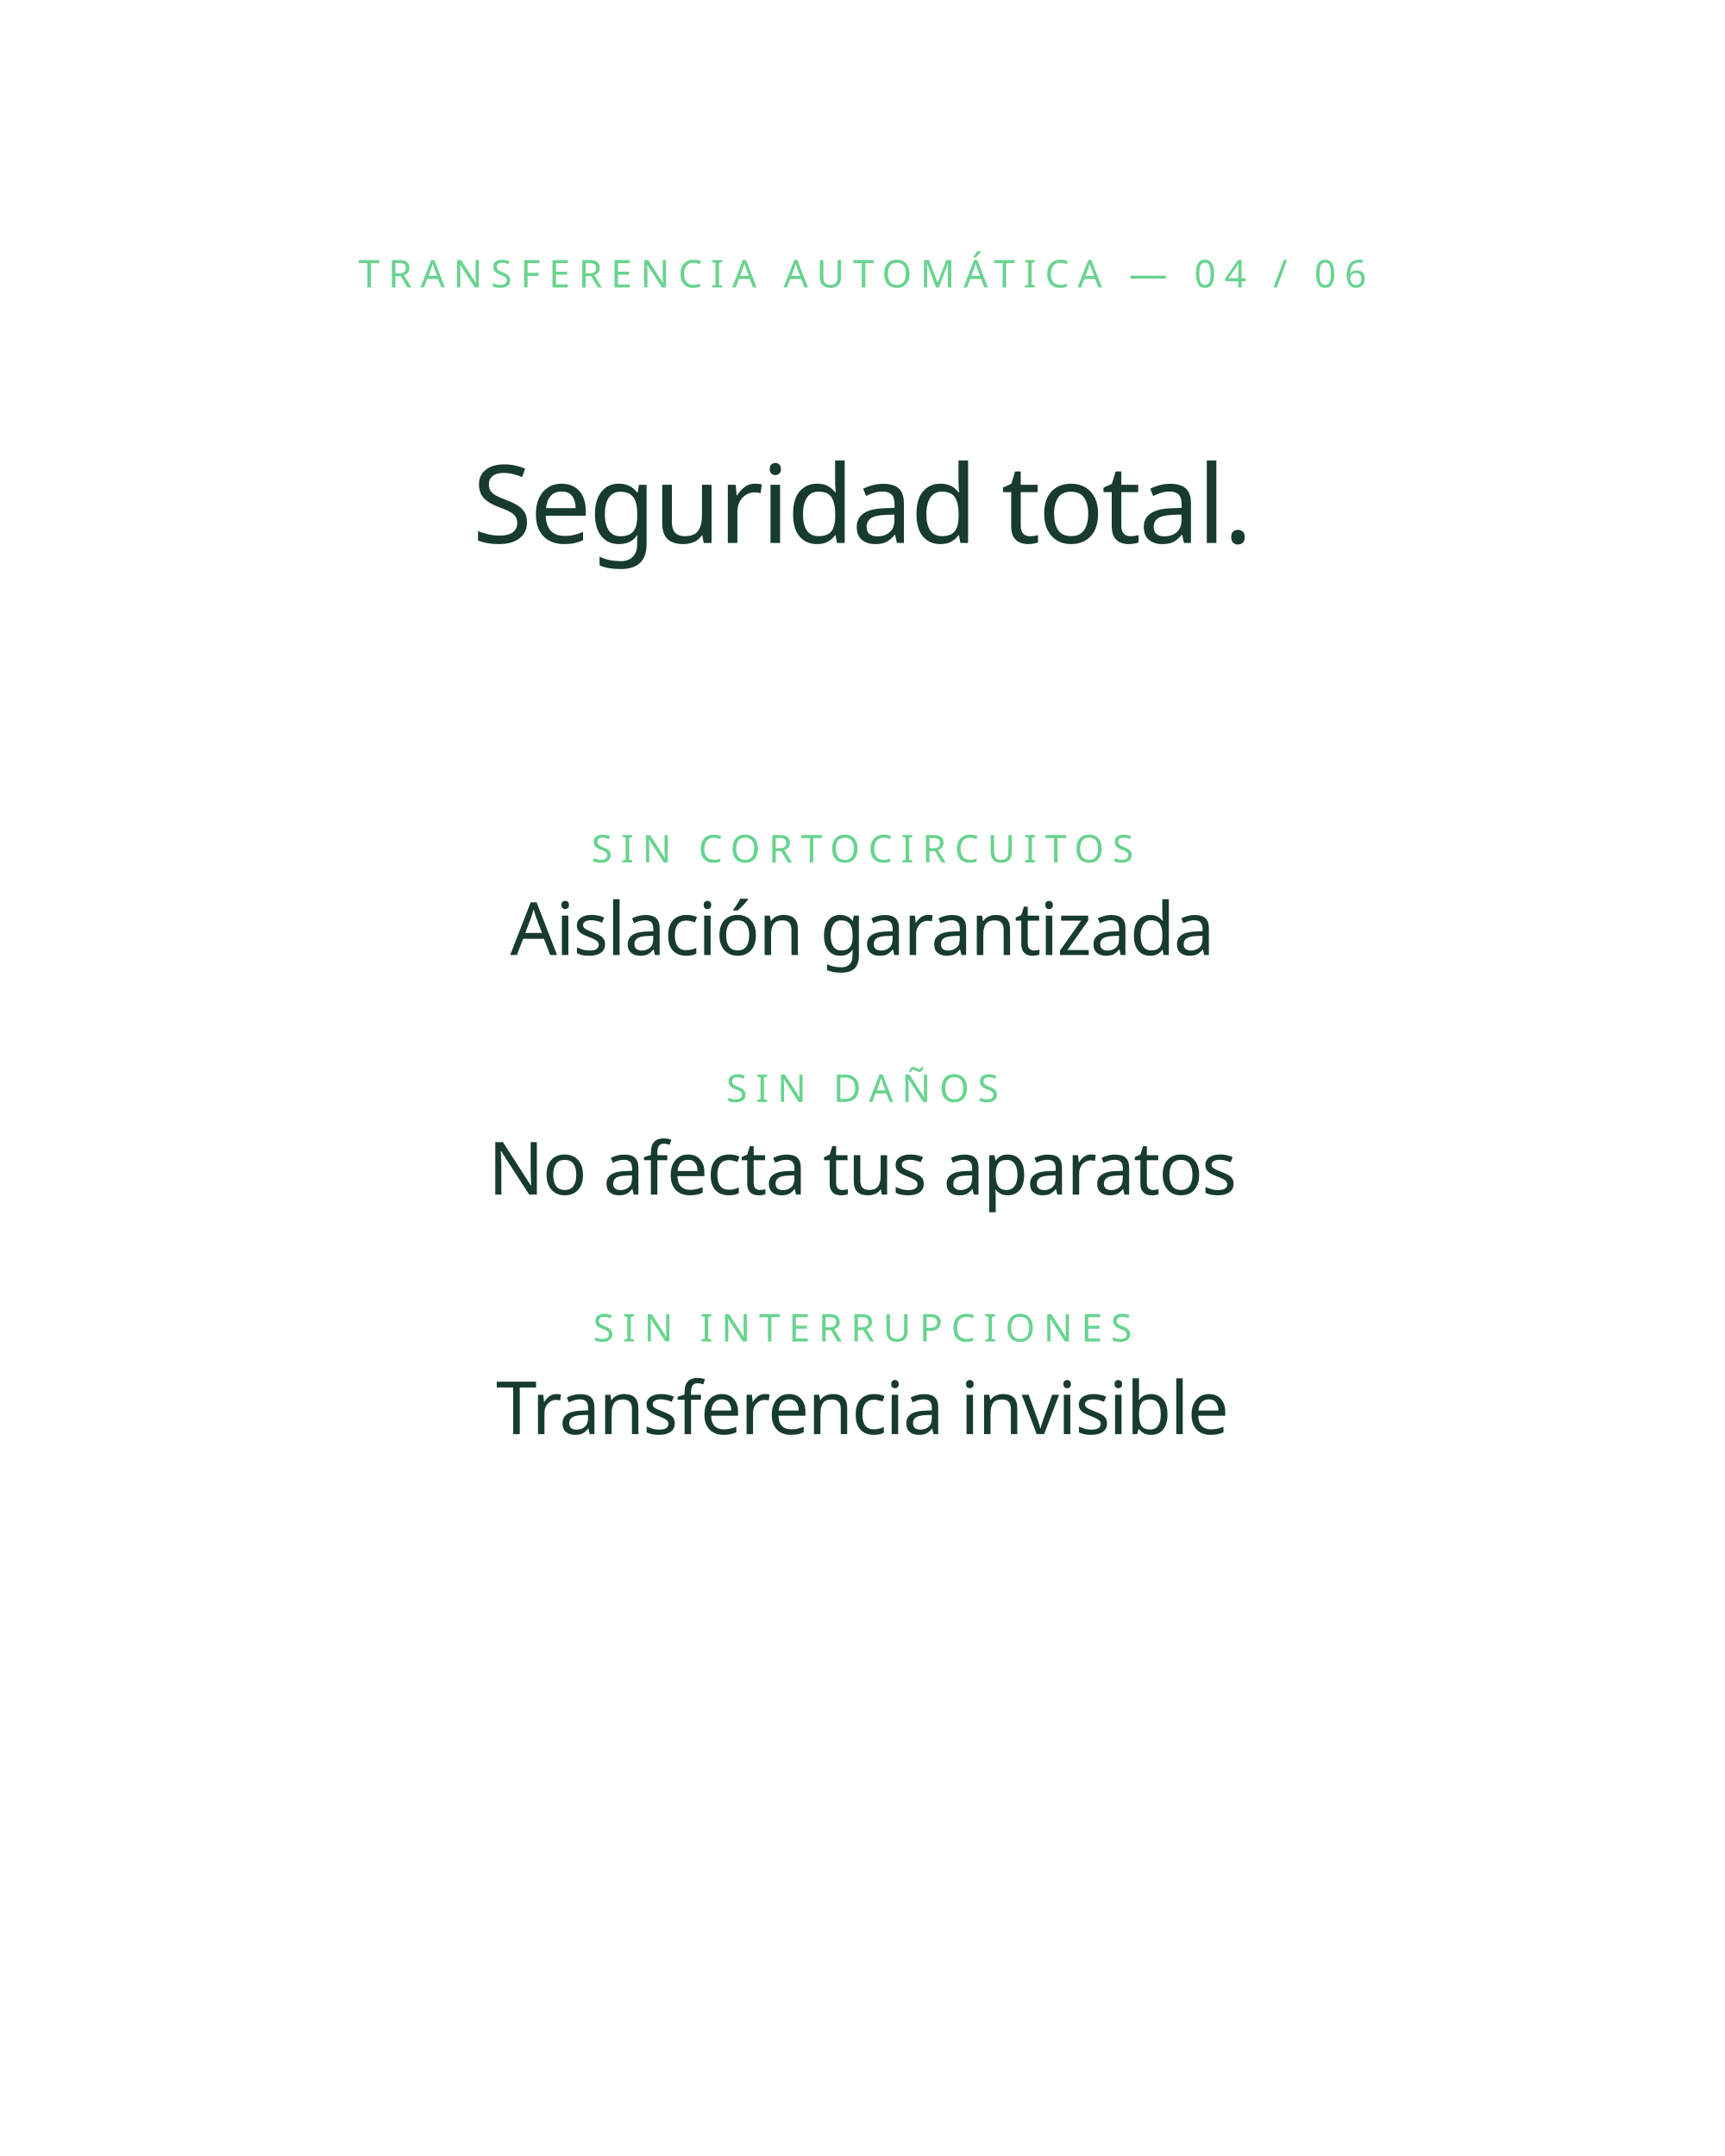
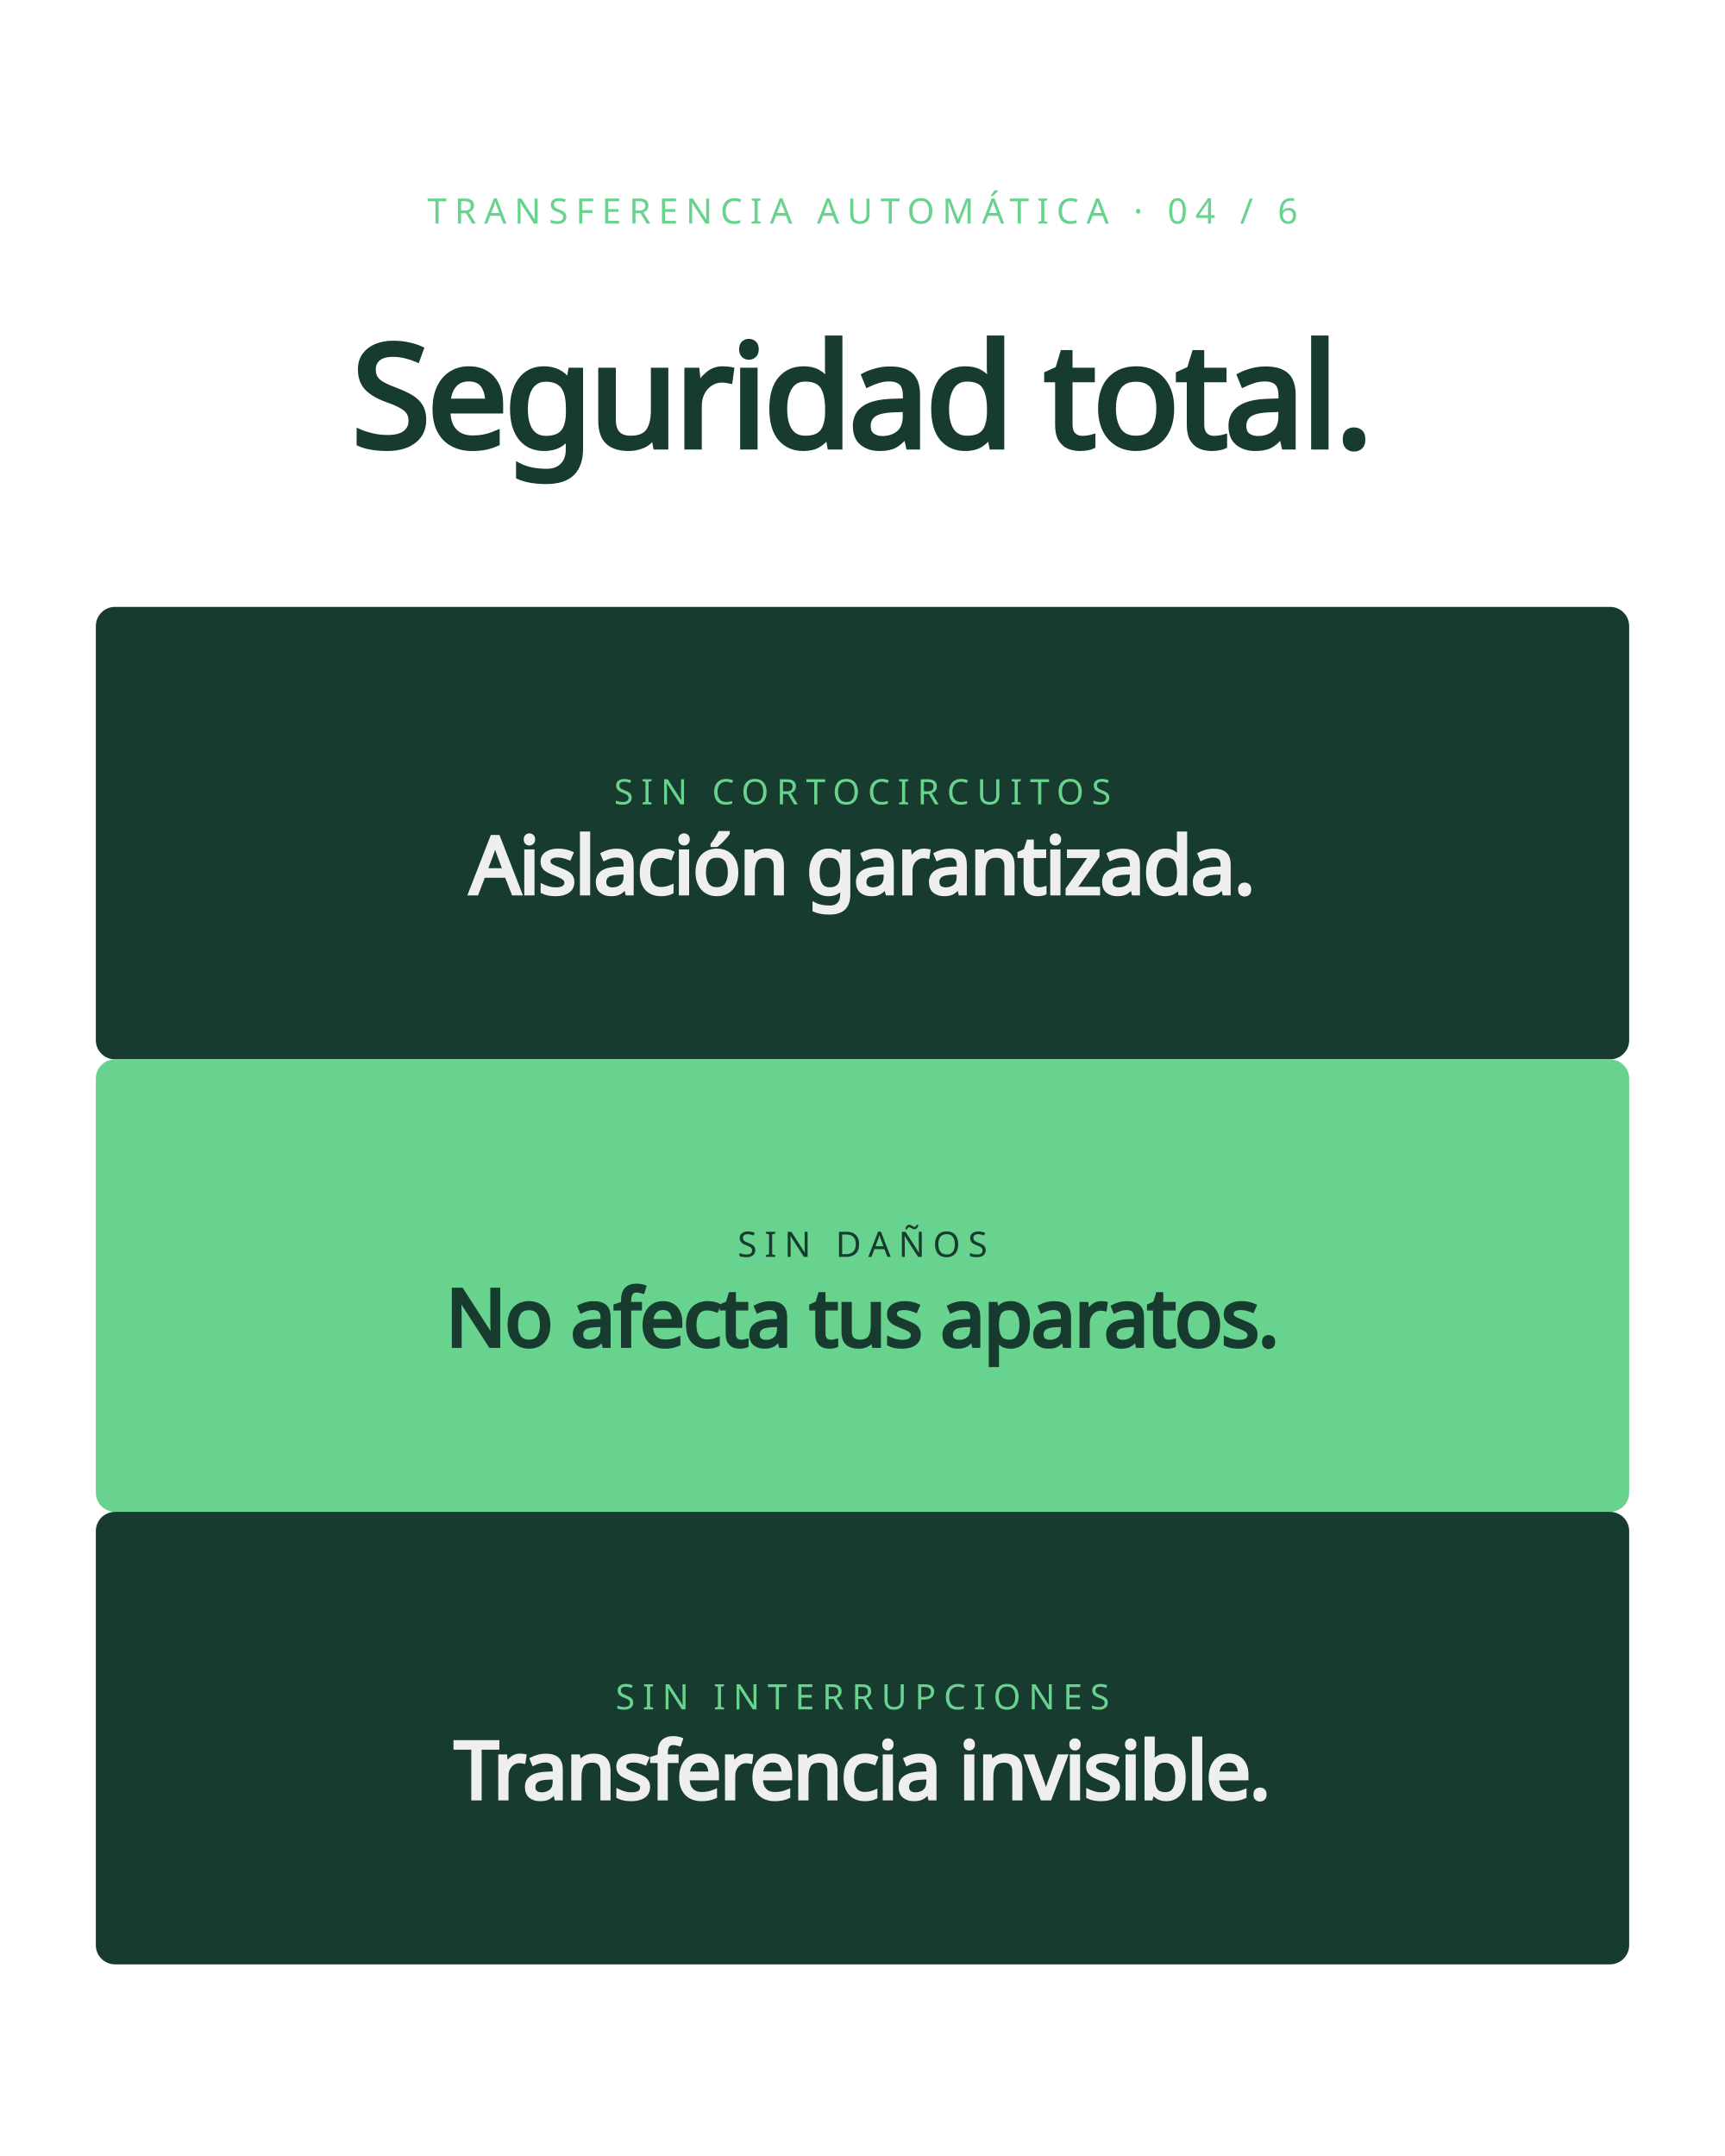
<svg xmlns="http://www.w3.org/2000/svg" width="1080" height="1350" viewBox="0 0 1080 1350">
  <rect width="1080" height="1350" fill="#FFFFFF" />
-   <text x="540.0" y="180" font-family="Neue Haas Grotesk Display Pro" font-weight="500" font-size="24" fill="#68D38E" text-anchor="middle" letter-spacing="0.22em">TRANSFERENCIA AUTOMÁTICA — 04 / 06</text>
-   <text x="540.0" y="340" font-family="Neue Haas Grotesk Display Pro" font-weight="500" font-size="68" fill="#173B2E" text-anchor="middle" letter-spacing="-0.02em">Seguridad total.</text>
-   <text x="540.0" y="540" font-family="Neue Haas Grotesk Display Pro" font-weight="500" font-size="24" fill="#68D38E" text-anchor="middle" letter-spacing="0.22em">SIN CORTOCIRCUITOS</text>
-   <text x="540.0" y="598" font-family="Neue Haas Grotesk Display Pro" font-weight="500" font-size="46" fill="#173B2E" text-anchor="middle" letter-spacing="-0.02em">Aislación garantizada</text>
-   <text x="540.0" y="690" font-family="Neue Haas Grotesk Display Pro" font-weight="500" font-size="24" fill="#68D38E" text-anchor="middle" letter-spacing="0.22em">SIN DAÑOS</text>
-   <text x="540.0" y="748" font-family="Neue Haas Grotesk Display Pro" font-weight="500" font-size="46" fill="#173B2E" text-anchor="middle" letter-spacing="-0.02em">No afecta tus aparatos</text>
-   <text x="540.0" y="840" font-family="Neue Haas Grotesk Display Pro" font-weight="500" font-size="24" fill="#68D38E" text-anchor="middle" letter-spacing="0.22em">SIN INTERRUPCIONES</text>
-   <text x="540.0" y="898" font-family="Neue Haas Grotesk Display Pro" font-weight="500" font-size="46" fill="#173B2E" text-anchor="middle" letter-spacing="-0.02em">Transferencia invisible</text>
+   <text x="540.0" y="140" font-family="Neue Haas Grotesk Display Pro" font-weight="500" font-size="22" fill="#68D38E" text-anchor="middle" letter-spacing="0.22em">TRANSFERENCIA AUTOMÁTICA  ·  04 / 6</text>
+   <text x="540.0" y="280" font-family="Neue Haas Grotesk Display Pro" font-weight="500" font-size="90" fill="#173B2E" stroke="#173B2E" stroke-width="3" text-anchor="middle" letter-spacing="-0.025em">Seguridad total.</text>
+   <rect x="60" y="380.0" width="960" height="283.333" fill="#173B2E" rx="12" />
+   <text x="540.0" y="503.667" font-family="Neue Haas Grotesk Display Pro" font-weight="500" font-size="22" fill="#68D38E" text-anchor="middle" letter-spacing="0.22em">SIN CORTOCIRCUITOS</text>
+   <text x="540.0" y="559.667" font-family="Neue Haas Grotesk Display Pro" font-weight="500" font-size="50" fill="#EFEFEF" stroke="#EFEFEF" stroke-width="2" text-anchor="middle" letter-spacing="-0.02em">Aislación garantizada.</text>
+   <rect x="60" y="663.333" width="960" height="283.333" fill="#68D38E" rx="12" />
+   <text x="540.0" y="787" font-family="Neue Haas Grotesk Display Pro" font-weight="500" font-size="22" fill="#173B2E" text-anchor="middle" letter-spacing="0.22em">SIN DAÑOS</text>
+   <text x="540.0" y="843" font-family="Neue Haas Grotesk Display Pro" font-weight="500" font-size="50" fill="#173B2E" stroke="#173B2E" stroke-width="2" text-anchor="middle" letter-spacing="-0.02em">No afecta tus aparatos.</text>
+   <rect x="60" y="946.667" width="960" height="283.333" fill="#173B2E" rx="12" />
+   <text x="540.0" y="1070.333" font-family="Neue Haas Grotesk Display Pro" font-weight="500" font-size="22" fill="#68D38E" text-anchor="middle" letter-spacing="0.22em">SIN INTERRUPCIONES</text>
+   <text x="540.0" y="1126.333" font-family="Neue Haas Grotesk Display Pro" font-weight="500" font-size="50" fill="#EFEFEF" stroke="#EFEFEF" stroke-width="2" text-anchor="middle" letter-spacing="-0.02em">Transferencia invisible.</text>
</svg>
